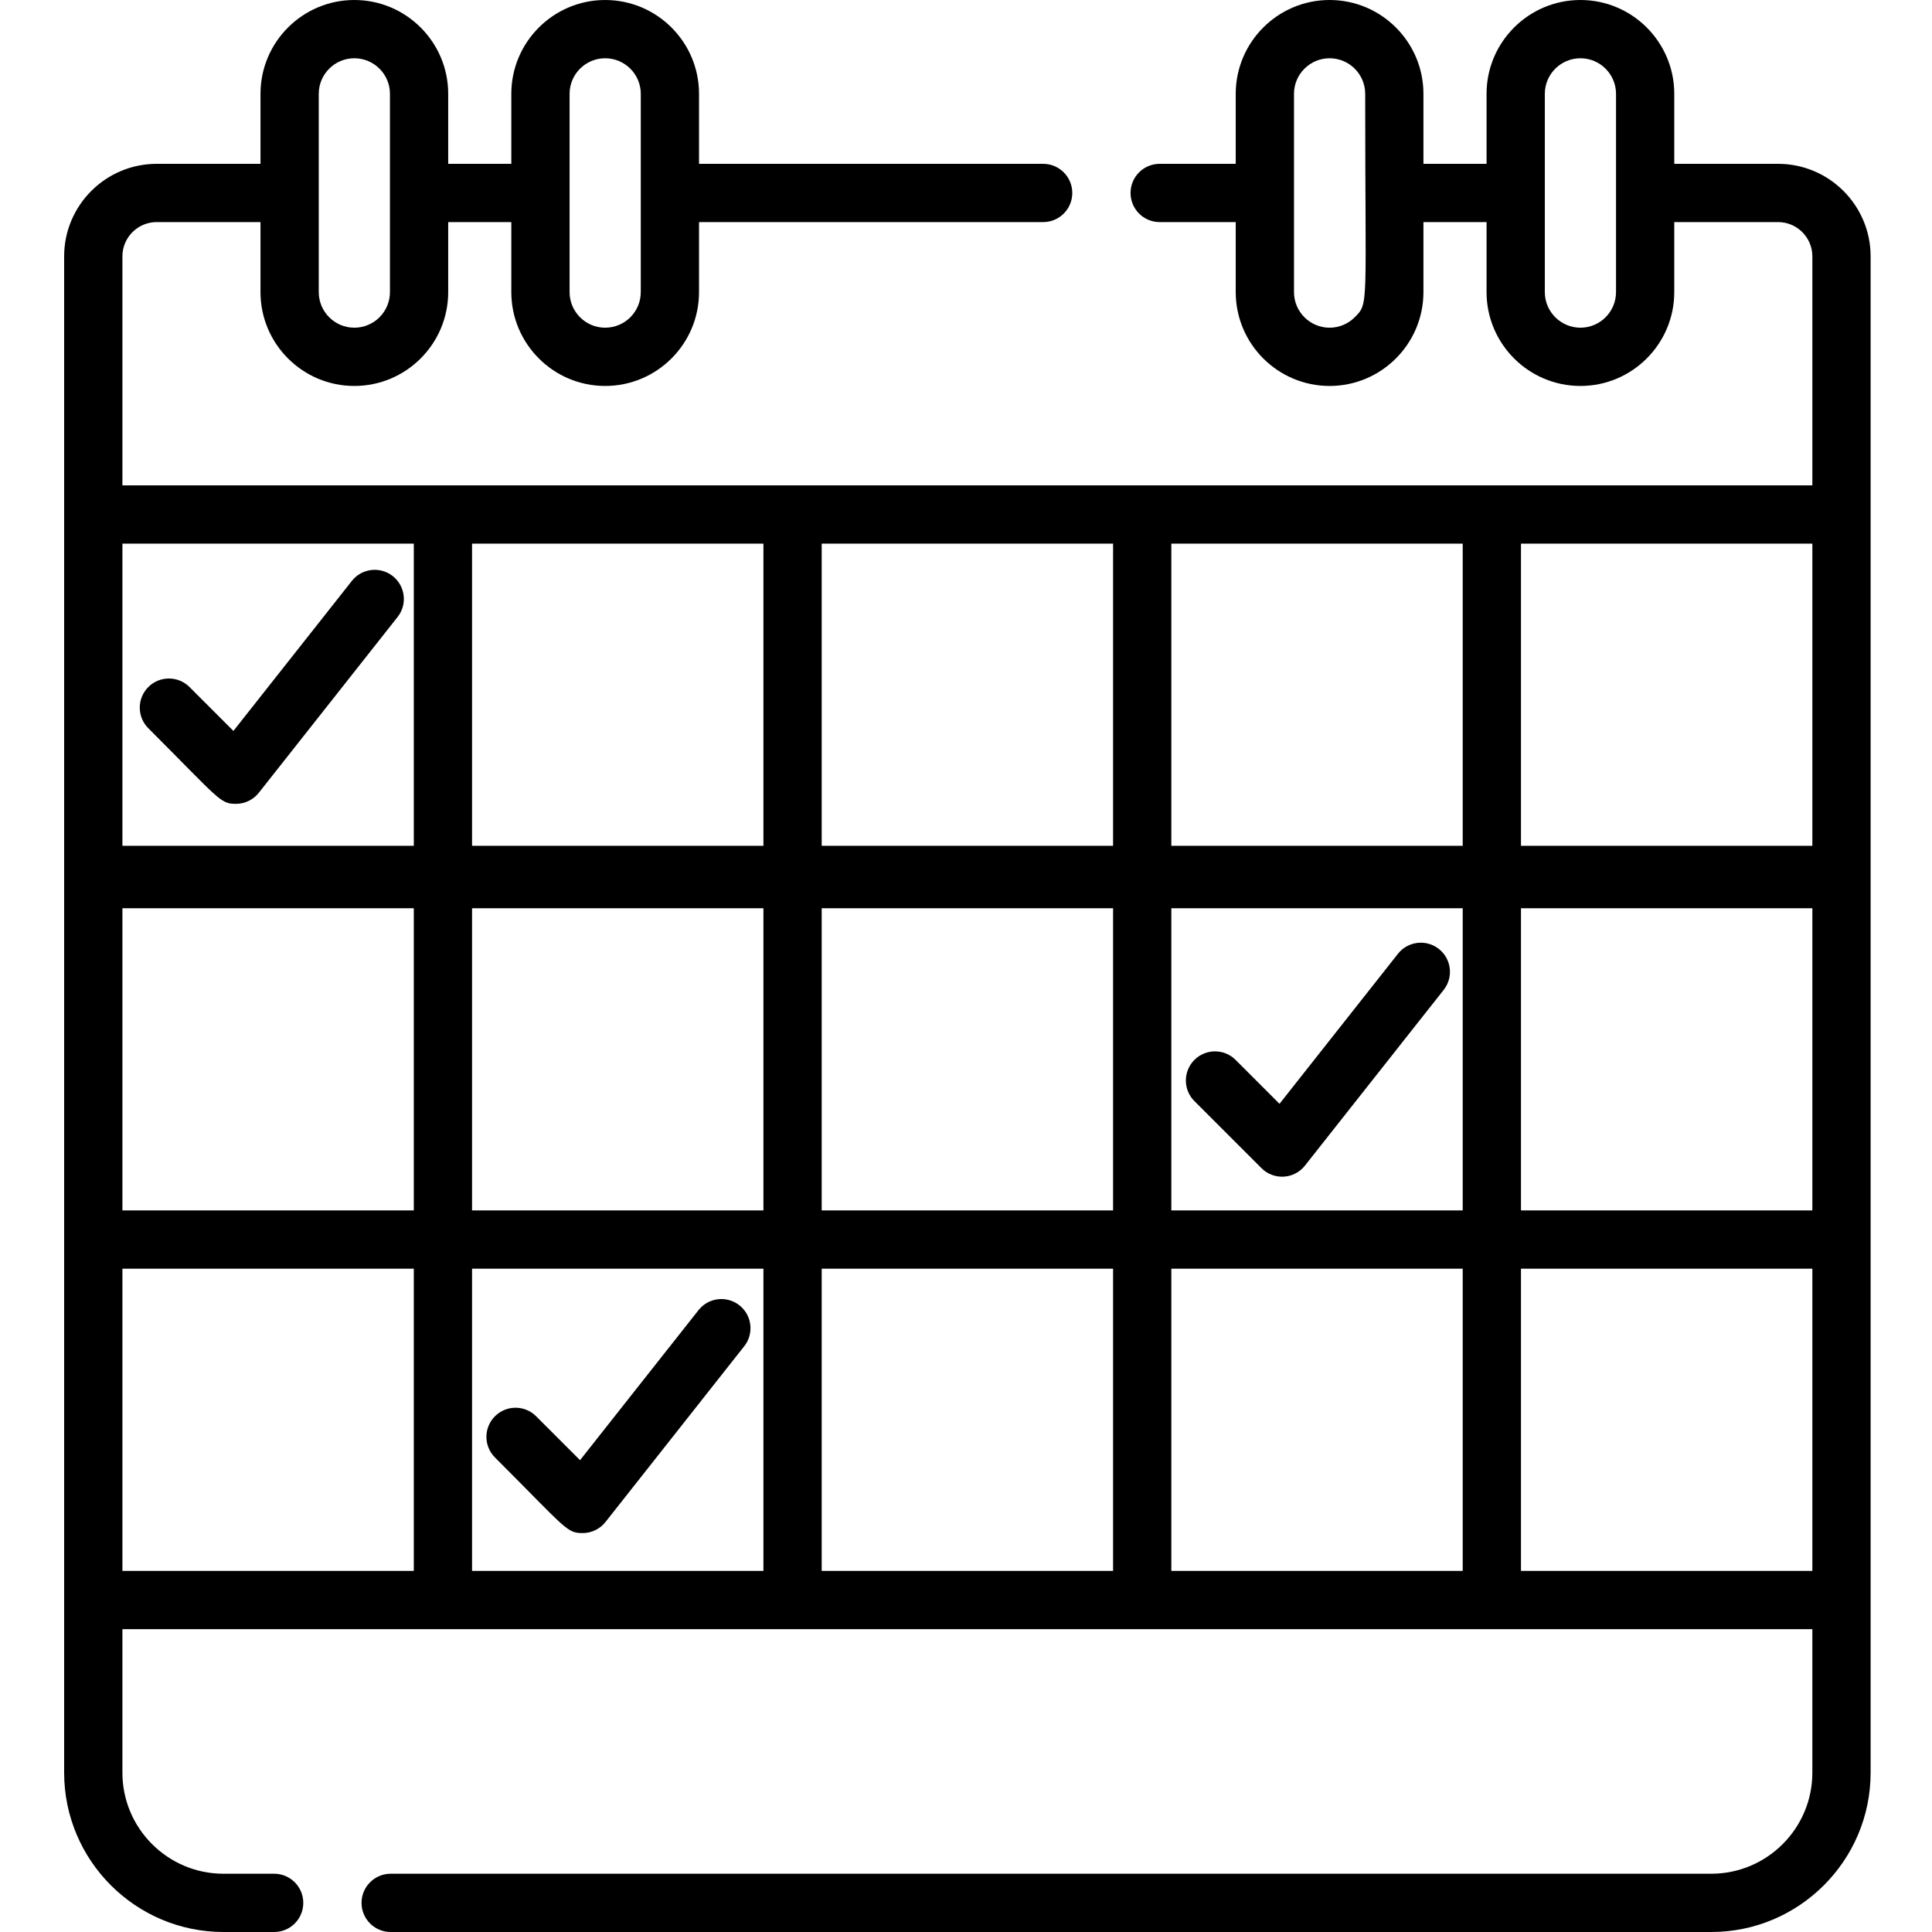
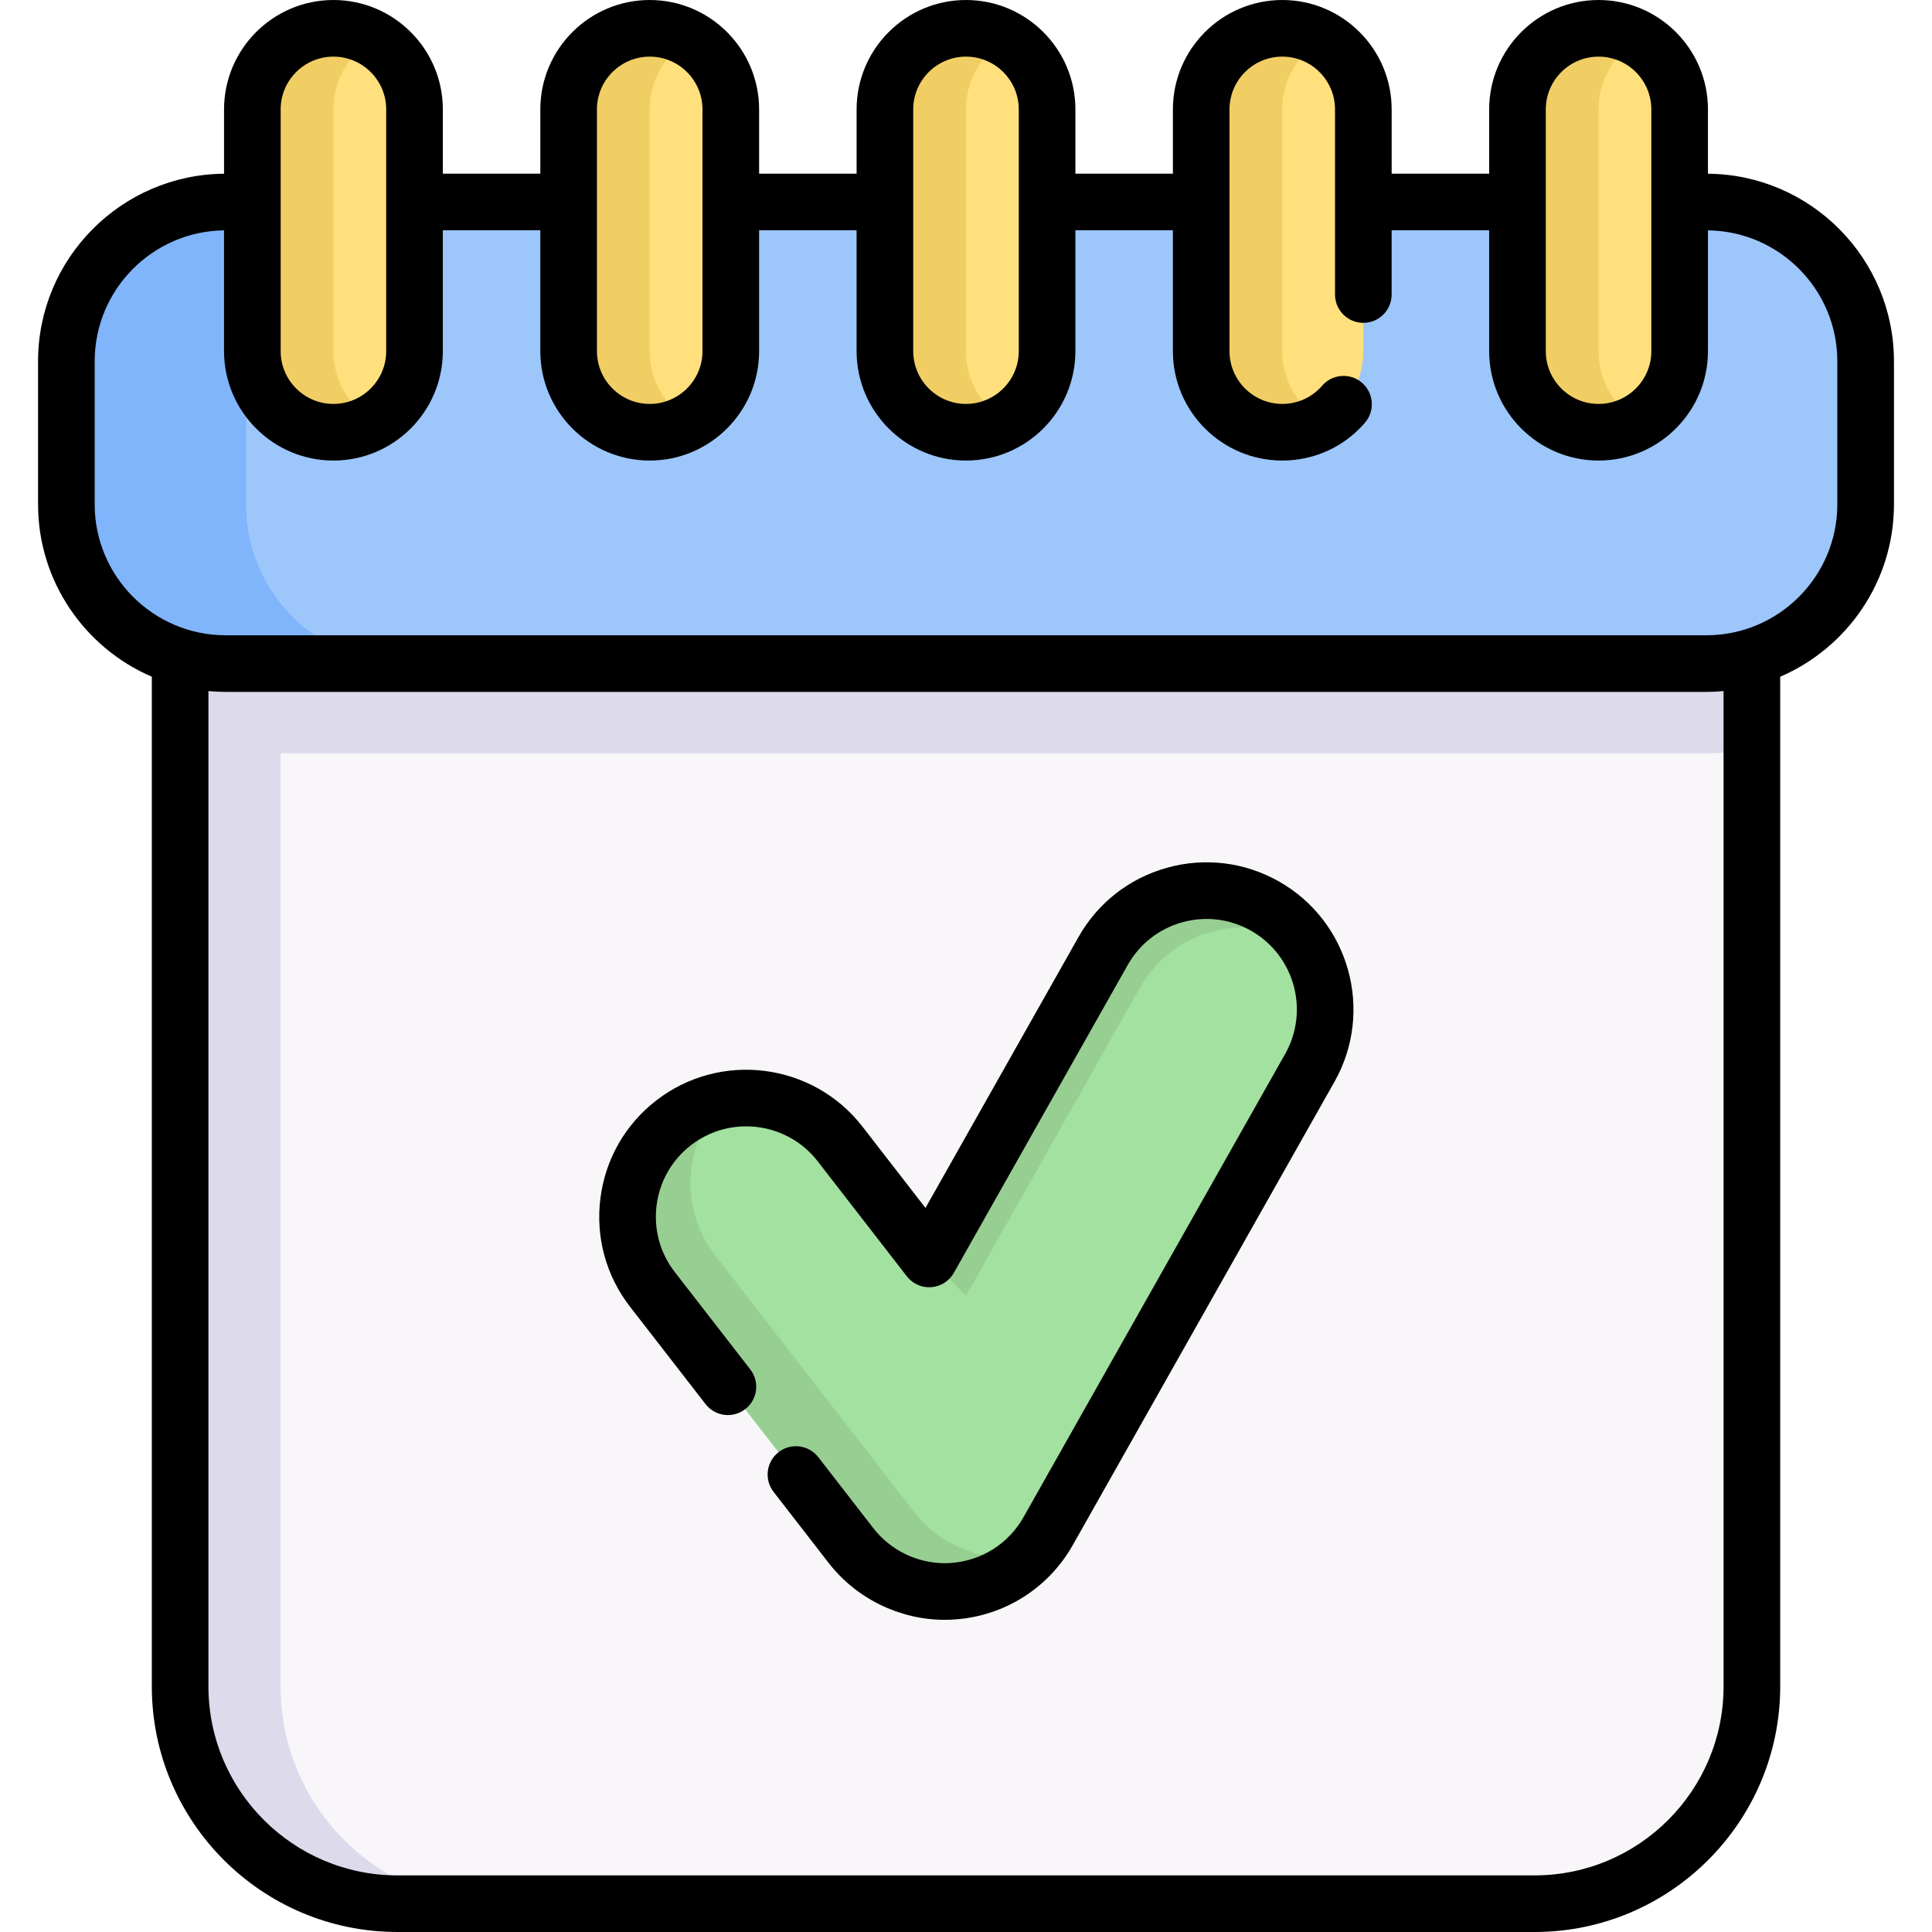
- <svg xmlns="http://www.w3.org/2000/svg" height="512pt" viewBox="-17 0 512 512" width="512pt">
-   <path d="m454.215 43.418h-27.516v-18.551c0-13.711-11.156-24.867-24.867-24.867-13.719 0-24.879 11.156-24.879 24.867v18.551h-16.727v-18.551c0-13.711-11.156-24.867-24.867-24.867-13.719 0-24.879 11.156-24.879 24.867v18.551h-20.152c-4.273 0-7.719 3.457-7.719 7.719s3.445 7.719 7.719 7.719h20.152v18.547c0 13.723 11.16 24.879 24.879 24.879 13.711 0 24.867-11.156 24.867-24.879v-18.547h16.727v18.547c0 13.723 11.16 24.879 24.879 24.879 13.711 0 24.867-11.156 24.867-24.879v-18.547h27.516c5.004 0 9.078 4.078 9.078 9.078v60.699c-4.844 0-423.301 0-447.852 0v-60.699c0-5 4.074-9.078 9.078-9.078h27.512v18.547c0 13.723 11.156 24.879 24.867 24.879 13.723 0 24.879-11.156 24.879-24.879v-18.547h16.727v18.547c0 13.723 11.16 24.879 24.867 24.879 13.723 0 24.879-11.156 24.879-24.879v-18.547h91.199c4.262 0 7.719-3.457 7.719-7.719s-3.457-7.719-7.719-7.719h-91.199v-18.551c0-13.711-11.156-24.867-24.879-24.867-13.707 0-24.867 11.156-24.867 24.867v18.551h-16.727v-18.551c0-13.711-11.156-24.867-24.879-24.867-13.711 0-24.867 11.156-24.867 24.867v18.551h-27.512c-13.516 0-24.52 11-24.52 24.516v401.844c0 23.285 18.949 42.223 42.234 42.223h13.422c4.262 0 7.719-3.449 7.719-7.719 0-4.262-3.457-7.723-7.719-7.723h-13.422c-14.773 0-26.793-12.012-26.793-26.781v-38.031h447.852v38.031c0 14.77-12.023 26.781-26.793 26.781h-349.965c-4.262 0-7.723 3.461-7.723 7.723 0 4.27 3.461 7.719 7.723 7.719h349.965c23.281 0 42.234-18.938 42.234-42.223 0-16.152 0-384.684 0-401.844 0-13.516-11.004-24.516-24.52-24.516zm-112.195 40.656c-1.699 1.707-4.066 2.77-6.66 2.77-5.207 0-9.438-4.23-9.438-9.441 0-26.914 0-25.594 0-52.535 0-5.195 4.23-9.426 9.438-9.426 5.199 0 9.43 4.23 9.43 9.426 0 56.785 1.023 55.414-2.77 59.207zm69.242-6.672c0 5.211-4.23 9.441-9.43 9.441-5.207 0-9.438-4.23-9.438-9.441 0-26.926 0-25.594 0-52.535 0-5.195 4.23-9.426 9.438-9.426 5.199 0 9.43 4.23 9.43 9.426zm-277.316-52.535c0-5.195 4.23-9.426 9.426-9.426 5.211 0 9.441 4.23 9.441 9.426v52.535c0 5.211-4.23 9.441-9.441 9.441-5.195 0-9.426-4.23-9.426-9.441 0-15.73 0-36.797 0-52.535zm-66.473 0c0-5.195 4.23-9.426 9.426-9.426 5.211 0 9.441 4.23 9.441 9.426v52.535c0 5.211-4.23 9.441-9.441 9.441-5.195 0-9.426-4.23-9.426-9.441 0-15.73 0-36.797 0-52.535zm25.188 391.438h-77.219v-80.09h77.219zm0-95.531h-77.219v-80.078h77.219zm0-96.621h-77.219c0-16.332 0-63.938 0-80.078h77.219zm92.656 192.152h-77.219v-80.09h77.219zm0-95.531h-77.219v-80.078h77.219zm0-96.621h-77.219v-80.078h77.219zm92.66 192.152h-77.219v-80.09h77.219zm0-95.531h-77.219v-80.078h77.219zm0-96.621h-77.219v-80.078h77.219zm92.656 192.152h-77.219v-80.09h77.219zm0-95.531h-77.219v-80.078h77.219zm0-96.621h-77.219v-80.078h77.219zm92.66 192.152h-77.219v-80.09h77.219zm0-95.531h-77.219v-80.078h77.219zm0-96.621h-77.219v-80.078h77.219zm0 0" />
-   <path d="m317.305 309.578c3.25 3.25 8.641 2.965 11.516-.676l36.773-46.574c2.641-3.348 2.07-8.203-1.277-10.844s-8.199-2.07-10.84 1.273l-31.395 39.766-11.633-11.637c-3.016-3.016-7.902-3.016-10.918 0s-3.016 7.902 0 10.918zm0 0" />
-   <path d="m45.535 213.027c2.371 0 4.598-1.09 6.059-2.938l36.77-46.578c2.641-3.344 2.07-8.199-1.273-10.84-3.348-2.641-8.203-2.074-10.844 1.273l-31.391 39.762-11.633-11.633c-3.016-3.016-7.906-3.016-10.918 0-3.016 3.016-3.016 7.902 0 10.918 18.984 18.984 19 20.035 23.23 20.035zm0 0" />
-   <path d="m137.398 406.281c2.375 0 4.602-1.09 6.062-2.938l36.77-46.578c2.641-3.344 2.07-8.199-1.277-10.844-3.344-2.641-8.199-2.07-10.84 1.277l-31.395 39.762-11.633-11.633c-3.016-3.016-7.902-3.016-10.918 0s-3.016 7.902 0 10.914c18.984 18.988 19 20.039 23.23 20.039zm0 0" />
+ <svg xmlns="http://www.w3.org/2000/svg" id="Capa_1" enable-background="new 0 0 511.799 511.799" height="512" viewBox="0 0 511.799 511.799" width="512">
+   <g>
+     <g>
+       <path d="m464.085 143.239v303.51c0 31.78-25.76 57.55-57.55 57.55h-301.27c-31.79 0-57.55-25.77-57.55-57.55v-303.51z" fill="#f9f6f9" />
+       <path d="m464.085 143.239v54.59c-3.82 1.14-7.87 1.75-12.06 1.75h-392.25c-4.19 0-8.24-.61-12.06-1.75v-54.59z" fill="#dddaec" />
+       <path d="m131.881 504.296h-26.62c-31.79 0-57.55-25.77-57.55-57.55v-303.51h26.62v303.51c0 31.78 25.77 57.55 57.55 57.55z" fill="#dddaec" />
+       <path d="m452.022 175.785h-392.246c-23.303 0-42.194-18.891-42.194-42.194v-37.884c0-23.303 18.891-42.194 42.194-42.194h392.246c23.303 0 42.194 18.891 42.194 42.194v37.884c.001 23.303-18.891 42.194-42.194 42.194z" fill="#9dc6fb" />
+       <path d="m107.352 175.787h-47.57c-23.31 0-42.2-18.89-42.2-42.2v-37.88c0-23.3 18.89-42.2 42.2-42.2h47.57c-23.3 0-42.19 18.9-42.19 42.2v37.88c0 23.311 18.89 42.2 42.19 42.2z" fill="#80b4fb" />
+       <g>
+         <g>
+           <path d="m88.328 7.501c-11.863 0-21.479 9.617-21.479 21.479v64.042c0 11.863 9.617 21.479 21.479 21.479 11.863 0 21.479-9.617 21.479-21.479v-64.042c.001-11.862-9.616-21.479-21.479-21.479z" fill="#ffe07d" />
+           <path d="m99.064 111.63c-3.16 1.827-6.826 2.881-10.738 2.881-11.867 0-21.477-9.62-21.477-21.487v-64.044c0-11.856 9.61-21.477 21.477-21.477 3.913 0 7.578 1.053 10.738 2.881-6.417 3.709-10.738 10.653-10.738 18.596v64.043c0 7.955 4.321 14.899 10.738 18.607z" fill="#f1ce64" />
+         </g>
+         <g>
+           <path d="m172.114 7.501c-11.863 0-21.479 9.617-21.479 21.479v64.042c0 11.863 9.617 21.479 21.479 21.479 11.863 0 21.479-9.617 21.479-21.479v-64.042c0-11.862-9.617-21.479-21.479-21.479z" fill="#ffe07d" />
+           <path d="m182.85 111.63c-3.16 1.827-6.826 2.881-10.738 2.881-11.867 0-21.477-9.62-21.477-21.487v-64.044c0-11.856 9.61-21.477 21.477-21.477 3.913 0 7.578 1.053 10.738 2.881-6.417 3.709-10.738 10.653-10.738 18.596v64.043c-.001 7.955 4.32 14.899 10.738 18.607z" fill="#f1ce64" />
+         </g>
+         <g>
+           <path d="m255.899 7.501c-11.863 0-21.479 9.617-21.479 21.479v64.042c0 11.863 9.617 21.479 21.479 21.479 11.863 0 21.479-9.617 21.479-21.479v-64.042c0-11.862-9.616-21.479-21.479-21.479z" fill="#ffe07d" />
+           <path d="m266.635 111.63c-3.16 1.827-6.826 2.881-10.738 2.881-11.867 0-21.477-9.62-21.477-21.487v-64.044c0-11.856 9.61-21.477 21.477-21.477 3.913 0 7.578 1.053 10.738 2.881-6.417 3.709-10.738 10.653-10.738 18.596v64.043c0 7.955 4.321 14.899 10.738 18.607z" fill="#f1ce64" />
+         </g>
+         <g>
+           <path d="m339.685 7.501c-11.863 0-21.479 9.617-21.479 21.479v64.042c0 11.863 9.617 21.479 21.479 21.479 11.863 0 21.479-9.617 21.479-21.479v-64.042c0-11.862-9.617-21.479-21.479-21.479z" fill="#ffe07d" />
+           <path d="m350.42 111.63c-3.16 1.827-6.826 2.881-10.738 2.881-11.867 0-21.477-9.62-21.477-21.487v-64.044c0-11.856 9.61-21.477 21.477-21.477 3.913 0 7.578 1.053 10.738 2.881-6.417 3.709-10.738 10.653-10.738 18.596v64.043c0 7.955 4.321 14.899 10.738 18.607z" fill="#f1ce64" />
+         </g>
+         <g>
+           <path d="m423.47 7.501c-11.863 0-21.479 9.617-21.479 21.479v64.042c0 11.863 9.617 21.479 21.479 21.479 11.863 0 21.479-9.617 21.479-21.479v-64.042c0-11.862-9.616-21.479-21.479-21.479z" fill="#ffe07d" />
+           <path d="m434.206 111.63c-3.16 1.827-6.826 2.881-10.738 2.881-11.867 0-21.477-9.62-21.477-21.487v-64.044c0-11.856 9.61-21.477 21.477-21.477 3.913 0 7.578 1.053 10.738 2.881-6.417 3.709-10.738 10.653-10.738 18.596v64.043c-.001 7.955 4.321 14.899 10.738 18.607z" fill="#f1ce64" />
+         </g>
+       </g>
+       <g>
+         <path d="m250.273 421.595c-9.677 0-18.869-4.465-24.851-12.18l-52.586-67.831c-10.642-13.727-8.141-33.482 5.586-44.123 13.728-10.642 33.482-8.14 44.124 5.586l23.606 30.45 46.066-81.569c8.542-15.124 27.724-20.46 42.849-11.919 15.124 8.541 20.459 27.725 11.918 42.849l-69.325 122.753c-5.177 9.168-14.599 15.136-25.1 15.901-.763.055-1.527.083-2.287.083z" fill="#a2e19f" />
+         <g fill="#97cf92">
+           <path d="m346.185 250.586c-.44-.294-.902-.566-1.363-.828-15.127-8.544-34.311-3.208-42.855 11.919l-46.062 81.568-9.749-9.749 46.063-81.568c8.544-15.127 27.728-20.463 42.855-11.919 4.696 2.652 8.438 6.321 11.111 10.577z" />
+           <path d="m272.813 412.072c-5.294 5.462-12.475 8.879-20.253 9.445-.765.052-1.53.084-2.285.084-9.686 0-18.869-4.466-24.855-12.181l-52.583-67.836c-10.64-13.722-8.145-33.472 5.588-44.123 4.057-3.155 8.659-5.147 13.387-6.038-10.777 11.049-12.035 28.64-2.306 41.188l52.583 67.836c5.986 7.715 15.179 12.181 24.855 12.181.755 0 1.52-.031 2.285-.084 1.215-.084 2.41-.241 3.584-.472z" />
+         </g>
+       </g>
+     </g>
+     <g>
+       <path d="m452.449 46.021v-17.041c0-15.979-13-28.979-28.979-28.979s-28.979 13-28.979 28.979v17.03h-25.832v-17.03c0-15.98-12.996-28.98-28.97-28.98-15.979 0-28.98 13-28.98 28.98v17.03h-25.83v-17.03c0-15.979-13-28.979-28.979-28.979s-28.979 13-28.979 28.979v17.03h-25.827v-17.03c0-15.979-13-28.979-28.979-28.979s-28.979 13-28.979 28.979v17.03h-25.827v-17.03c0-15.979-13-28.979-28.979-28.979s-28.979 13-28.979 28.979v17.04c-27.206.233-49.27 22.428-49.27 49.689v37.88c0 20.461 12.431 38.069 30.136 45.681v267.478c0 35.869 29.181 65.05 65.05 65.05h301.27c35.868 0 65.05-29.182 65.05-65.05v-267.478c17.704-7.612 30.135-25.219 30.135-45.68v-37.88c-.003-27.261-22.066-49.457-49.273-49.689zm-42.958-17.041c0-7.708 6.271-13.979 13.979-13.979s13.979 6.271 13.979 13.979v64.042c0 7.708-6.271 13.979-13.979 13.979s-13.979-6.271-13.979-13.979zm-167.571 0c0-7.708 6.271-13.979 13.979-13.979s13.979 6.271 13.979 13.979v64.042c0 7.708-6.271 13.979-13.979 13.979s-13.979-6.271-13.979-13.979zm-83.785 0c0-7.708 6.271-13.979 13.979-13.979s13.979 6.271 13.979 13.979v64.042c0 7.708-6.271 13.979-13.979 13.979s-13.979-6.271-13.979-13.979zm-83.786 0c0-7.708 6.271-13.979 13.979-13.979s13.979 6.271 13.979 13.979v64.042c0 7.708-6.271 13.979-13.979 13.979s-13.979-6.271-13.979-13.979zm382.236 417.769c0 27.598-22.452 50.05-50.05 50.05h-301.27c-27.598 0-50.05-22.453-50.05-50.05v-263.677c1.504.138 3.025.218 4.564.218h392.24c1.54 0 3.061-.081 4.565-.218v263.677zm30.134-313.159c0 19.134-15.566 34.7-34.7 34.7h-392.24c-19.133 0-34.7-15.566-34.7-34.7v-37.88c0-18.99 15.335-34.457 34.27-34.689v32.002c0 15.979 13 28.979 28.979 28.979s28.979-13 28.979-28.979v-32.013h25.827v32.013c0 15.979 13 28.979 28.979 28.979s28.979-13 28.979-28.979v-32.013h25.827v32.013c0 15.979 13 28.979 28.979 28.979s28.979-13 28.979-28.979v-32.013h25.83v32.01c0 15.979 13.001 28.98 28.98 28.98 7.75 0 15.027-3.017 20.479-8.483.608-.608 1.099-1.143 1.541-1.683 2.626-3.204 2.157-7.929-1.047-10.555-3.203-2.625-7.929-2.158-10.555 1.047-.116.142-.298.336-.55.587-2.628 2.635-6.133 4.086-9.869 4.086-7.709 0-13.98-6.271-13.98-13.98v-64.039c0-7.708 6.271-13.98 13.98-13.98 7.703 0 13.97 6.271 13.97 13.98v49.04c0 4.142 3.357 7.5 7.5 7.5s7.5-3.358 7.5-7.5v-17.01h25.832v32.013c0 15.979 13 28.979 28.979 28.979s28.979-13 28.979-28.979v-32.002c18.936.232 34.271 15.699 34.271 34.689v37.88z" />
+       <path d="m338.756 233.479c-9.061-5.115-19.569-6.397-29.592-3.611-10.023 2.788-18.36 9.313-23.475 18.374l-40.522 71.748-16.689-21.534c-13.155-16.976-37.671-20.082-54.654-6.922-8.219 6.374-13.464 15.568-14.77 25.891s1.485 20.534 7.859 28.752l19.99 25.78c2.538 3.274 7.25 3.87 10.522 1.331 3.273-2.538 3.87-7.25 1.331-10.522l-19.99-25.78c-3.918-5.052-5.634-11.331-4.831-17.678s4.028-12.001 9.079-15.918c10.44-8.092 25.518-6.183 33.607 4.256l23.6 30.45c1.539 1.985 3.97 3.07 6.472 2.886 2.504-.183 4.751-1.606 5.986-3.792l46.071-81.572c3.145-5.571 8.271-9.583 14.432-11.297 6.166-1.714 12.628-.924 18.198 2.221 11.497 6.494 15.568 21.133 9.078 32.631l-69.33 122.75c-3.955 7.002-11.1 11.528-19.16 12.112-.563.044-1.135.067-1.699.067-7.345 0-14.418-3.47-18.922-9.285l-14.57-18.8c-2.537-3.273-7.248-3.871-10.522-1.334-3.274 2.538-3.871 7.249-1.334 10.522l14.569 18.798c7.323 9.454 18.829 15.098 30.779 15.098.957 0 1.926-.038 2.832-.11 13.035-.943 24.656-8.305 31.088-19.692l69.331-122.752c10.556-18.702 3.934-42.508-14.764-53.068z" />
+     </g>
+   </g>
</svg>
